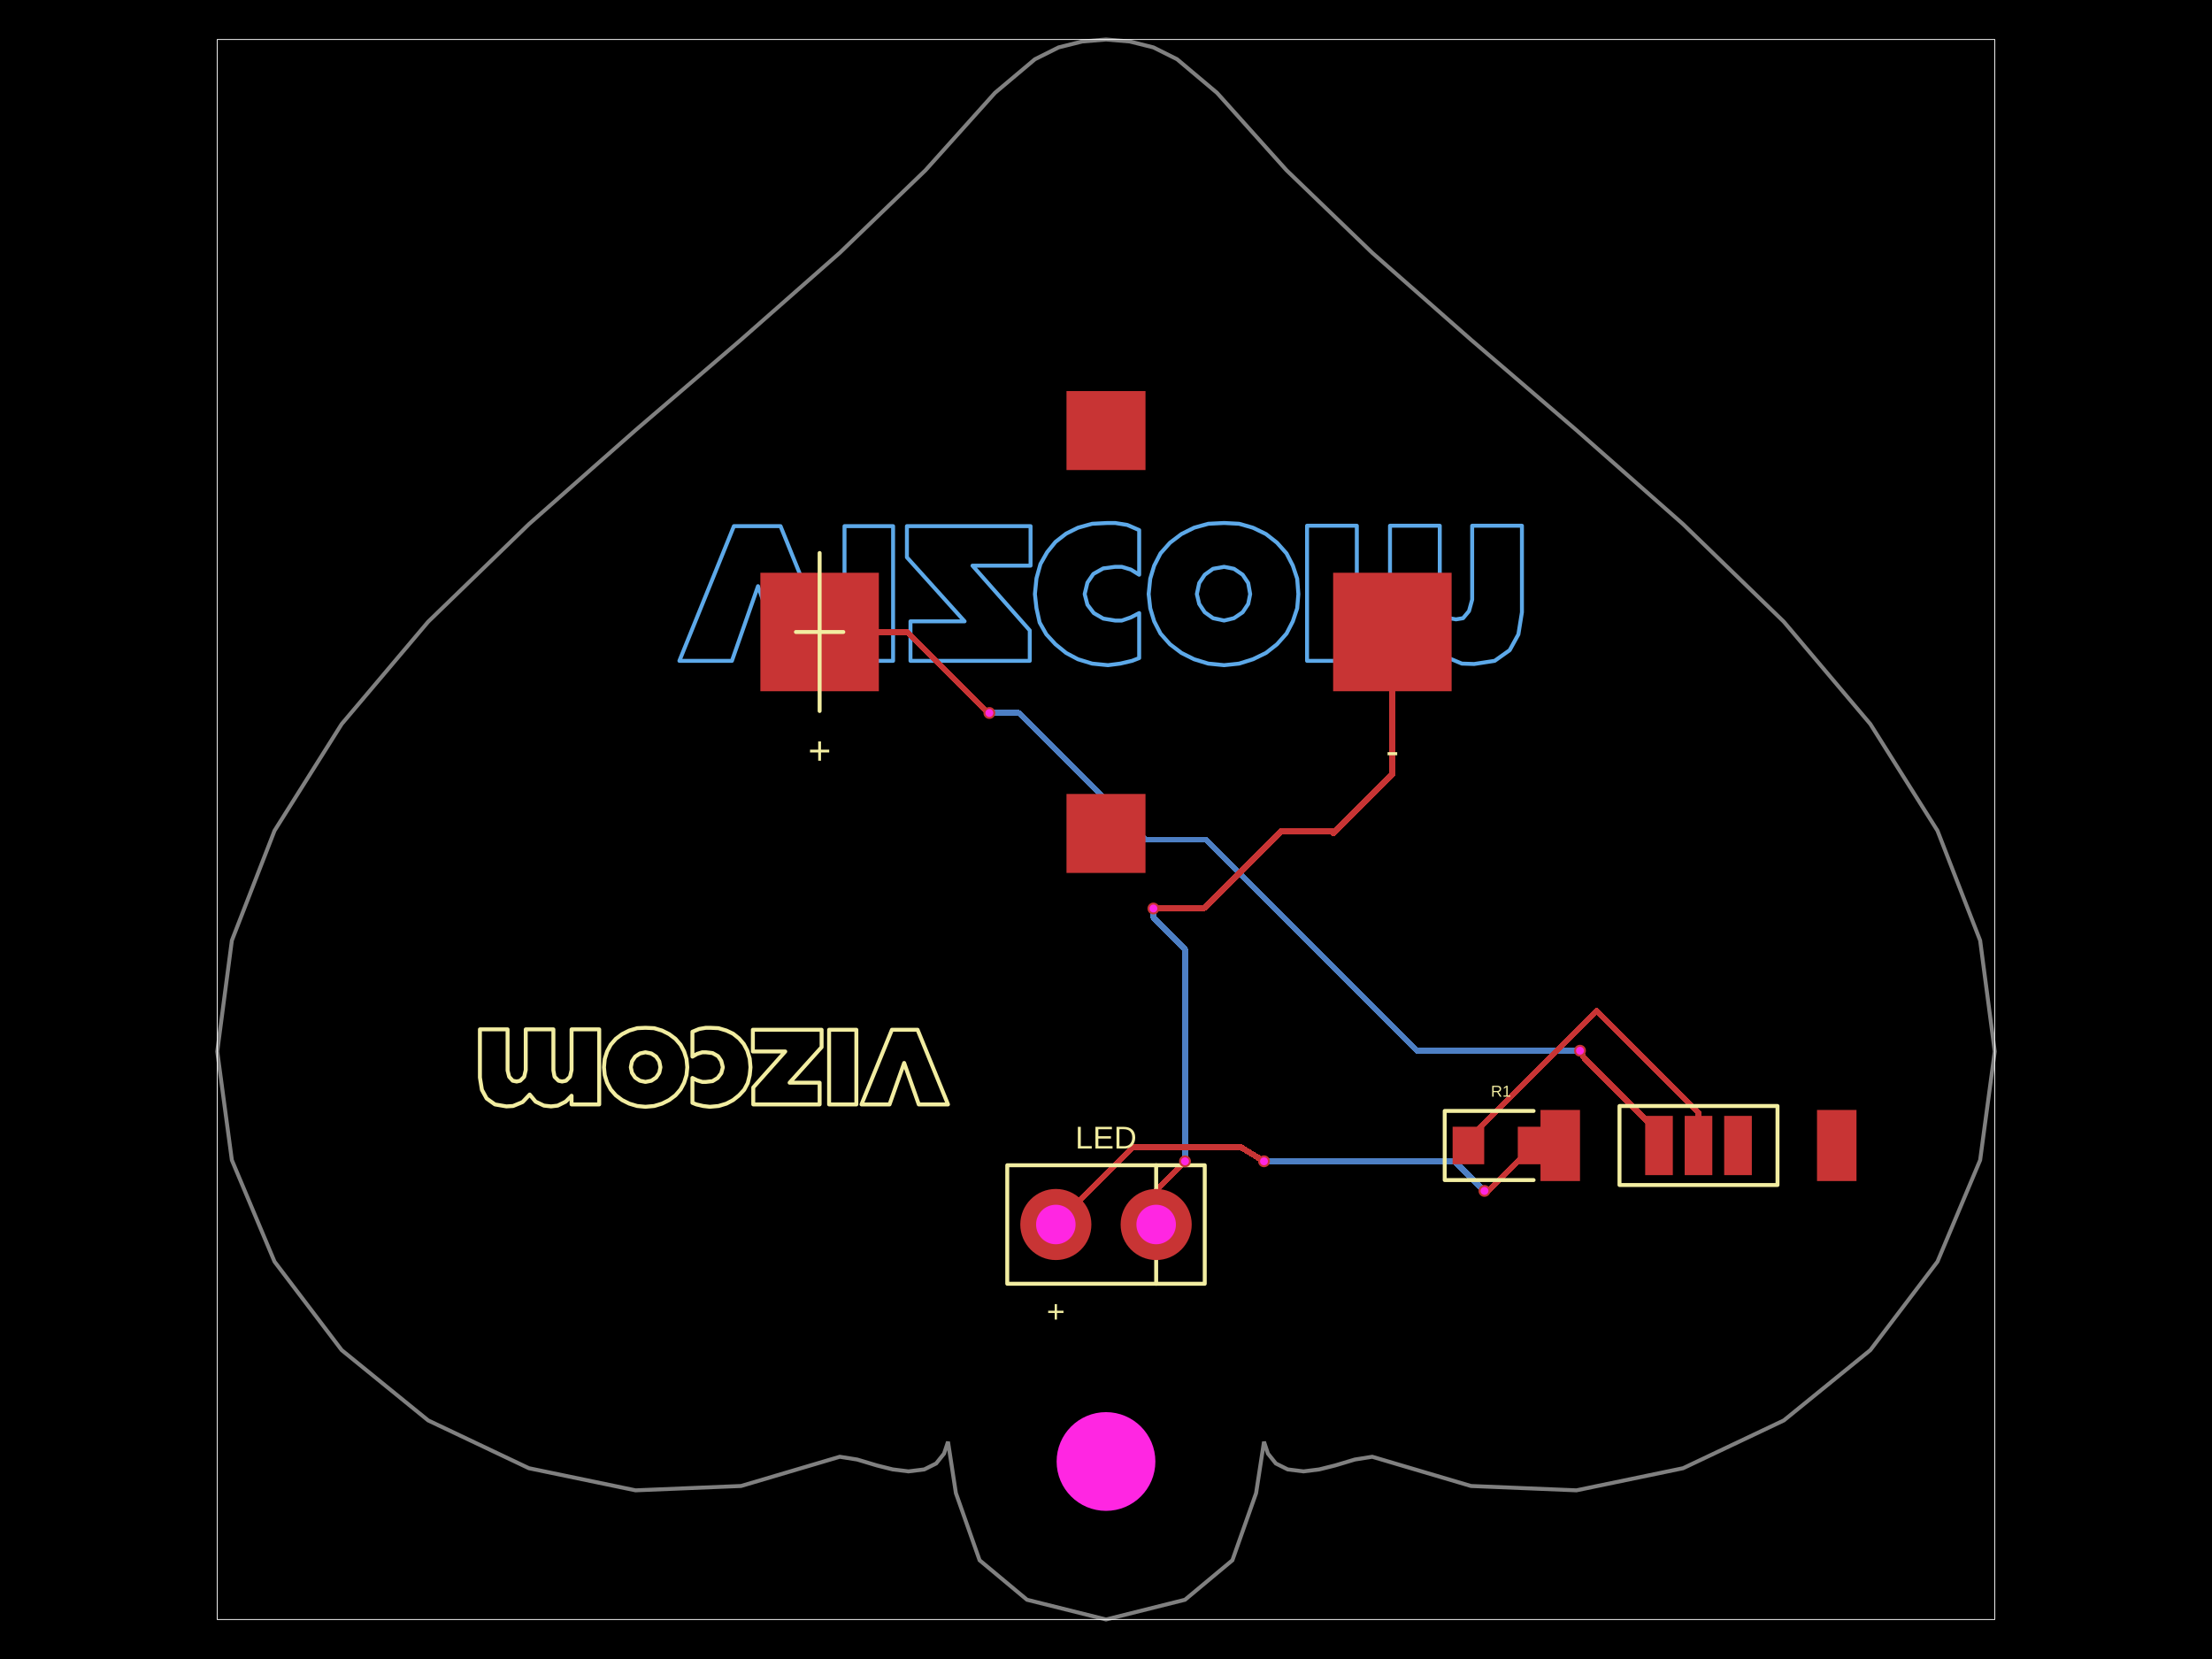
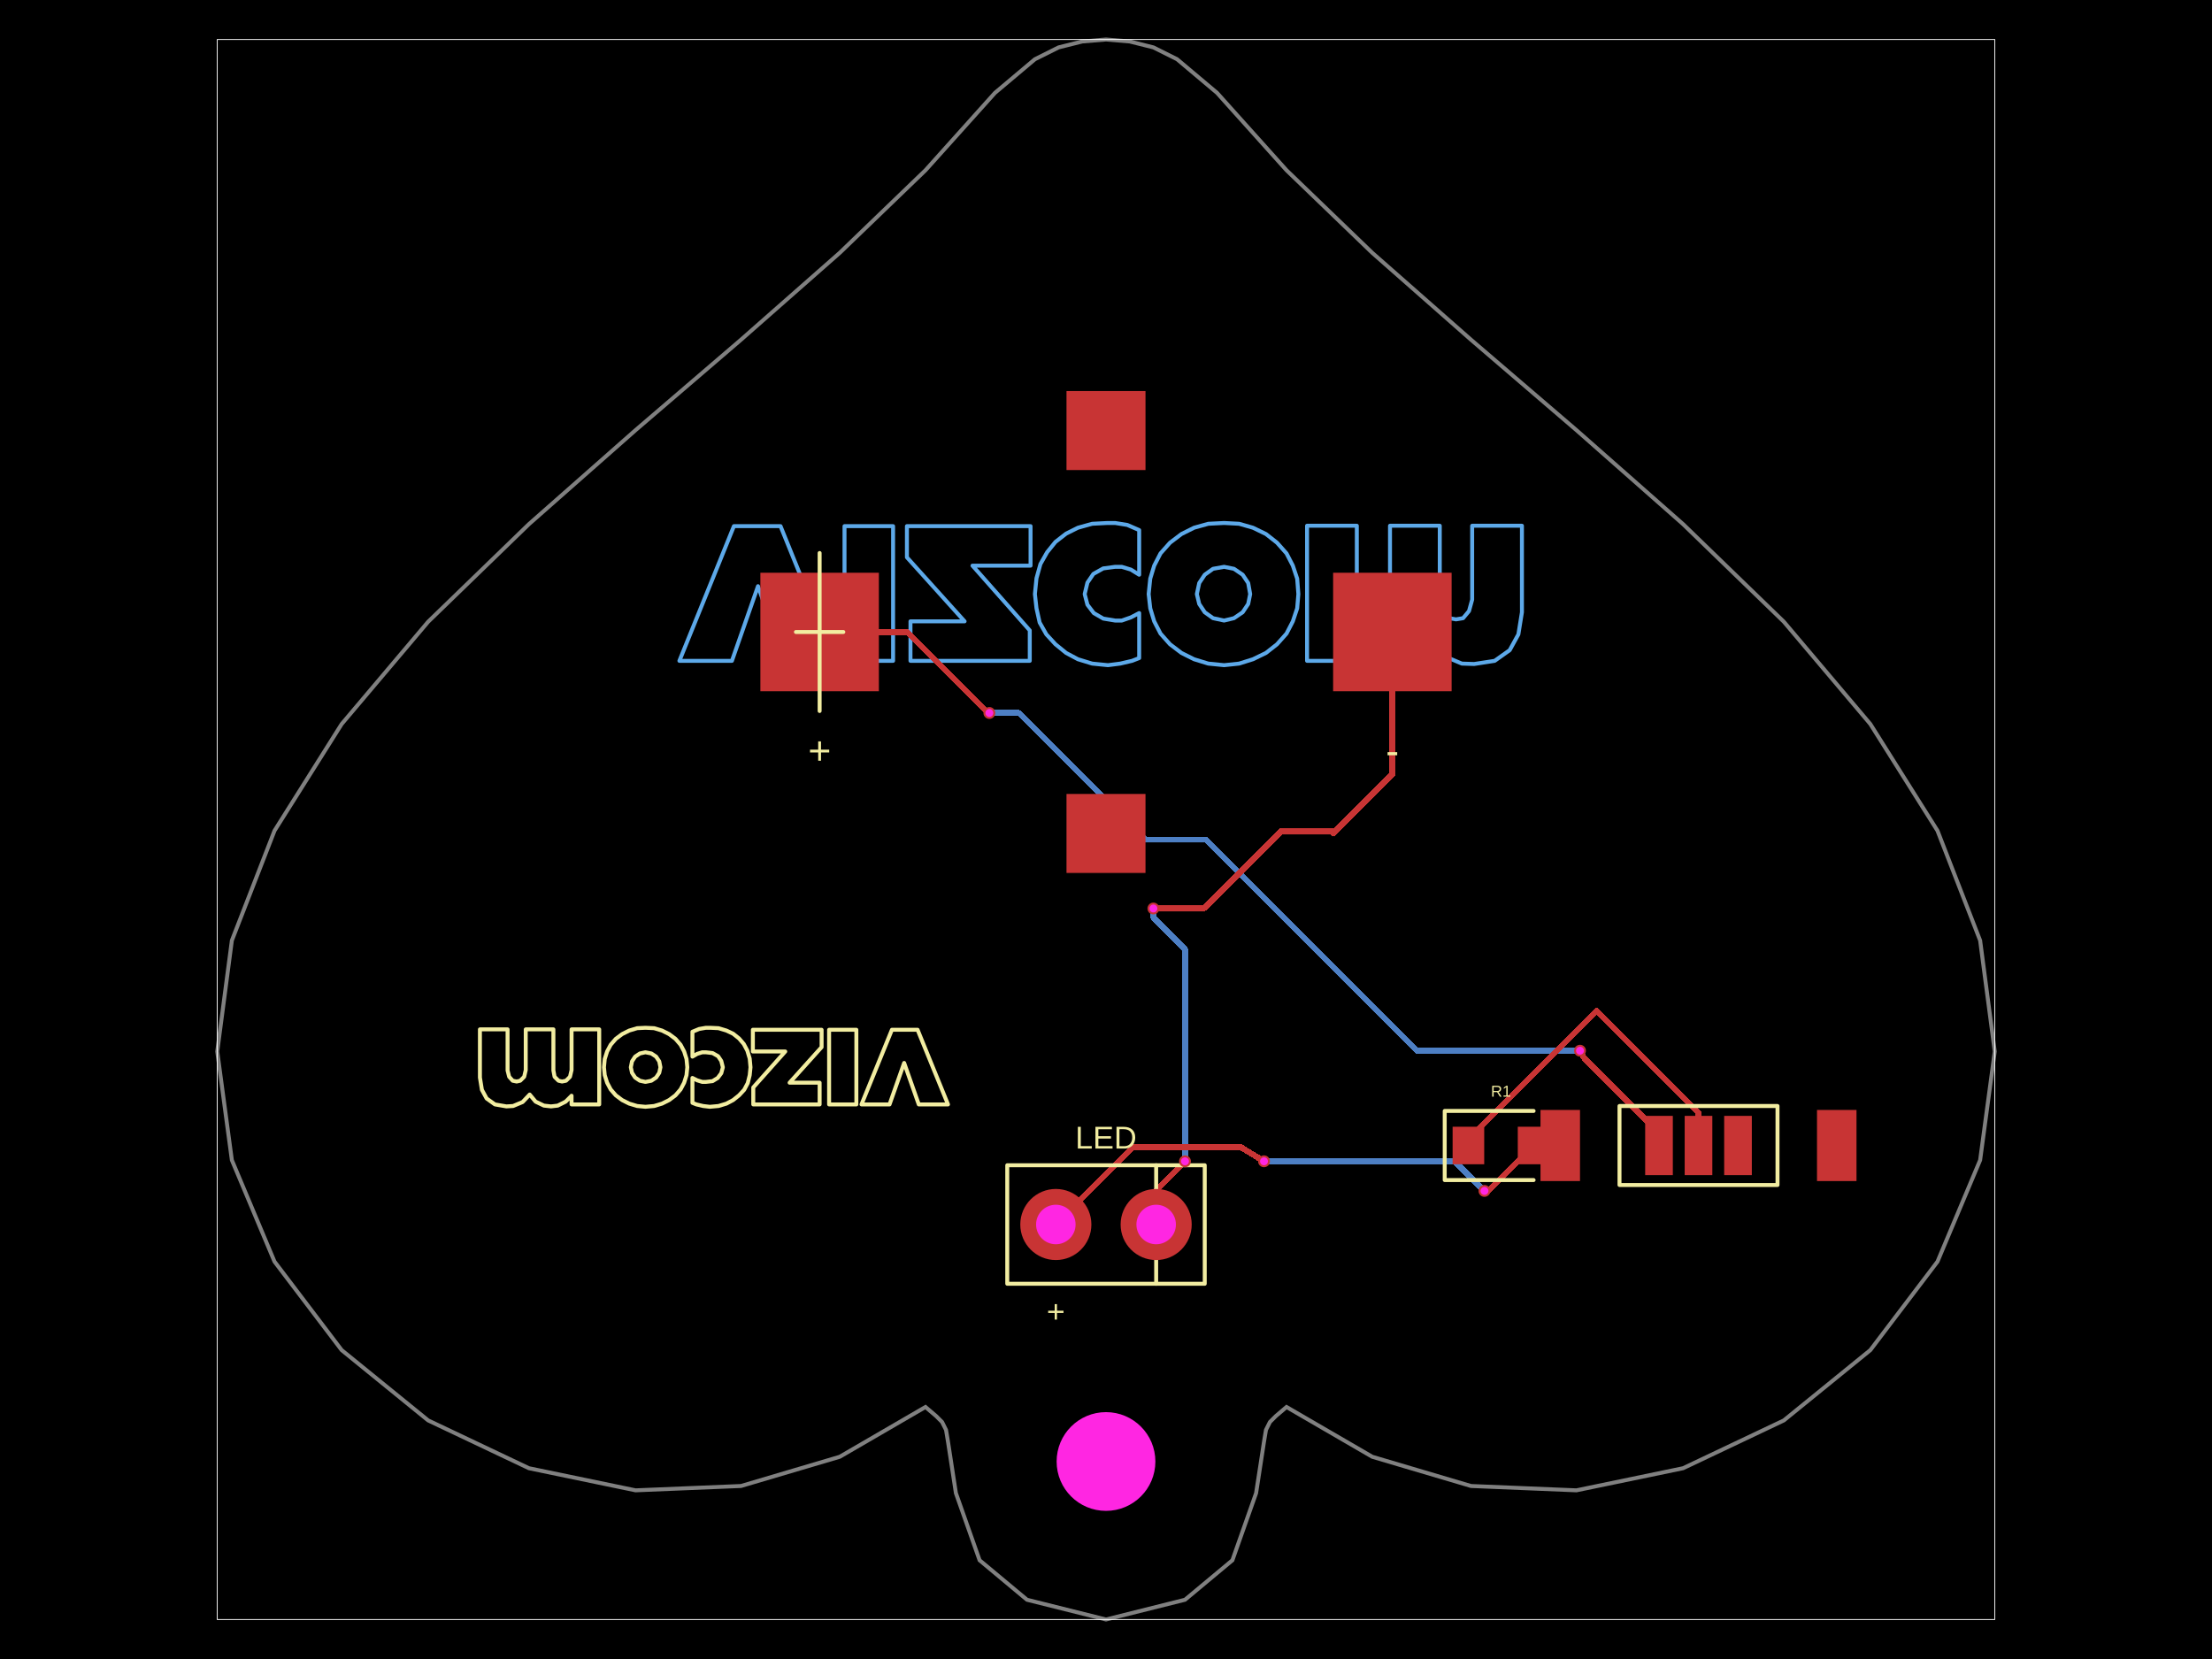
<svg xmlns="http://www.w3.org/2000/svg" width="800" height="600" data-software-used-string="@tscircuit/core@0.0.1112">
  <style />
  <rect class="boundary" x="0" y="0" fill="#000" width="800" height="600" data-type="pcb_background" data-pcb-layer="global" />
  <rect class="pcb-boundary" fill="none" stroke="#fff" stroke-width="0.3" x="78.571" y="14.286" width="642.857" height="571.429" data-type="pcb_boundary" data-pcb-layer="global" />
-   <path class="pcb-board" d="M 400 585.714 L 428.571 578.571 L 445.714 564.286 L 454.286 540 L 457.143 521.429 L 458.571 525.714 L 461.429 529.286 L 465.714 531.429 L 471.429 532.143 L 477.143 531.429 L 482.857 530 L 490 527.857 L 496.286 526.857 L 532 537.429 L 570.143 539 L 608.714 531 L 645.143 513.714 L 676.429 488.286 L 700.714 456.286 L 716.143 419.571 L 721.429 380.286 L 716.143 340.143 L 700.714 300.429 L 676.429 261.857 L 645.143 224.857 L 608.714 189.571 L 570.143 155.571 L 532 122.857 L 496.286 91.429 L 465.286 61.571 L 440.143 33.571 L 425.714 21.429 L 417.143 17.143 L 408.571 15 L 400 14.286 L 391.429 15 L 382.857 17.143 L 374.286 21.429 L 359.857 33.571 L 334.714 61.571 L 303.714 91.429 L 268 122.857 L 229.857 155.571 L 191.286 189.571 L 154.857 224.857 L 123.571 261.857 L 99.286 300.429 L 83.857 340.143 L 78.571 380.286 L 83.857 419.571 L 99.286 456.286 L 123.571 488.286 L 154.857 513.714 L 191.286 531 L 229.857 539 L 268 537.429 L 303.714 526.857 L 310 527.857 L 317.143 530 L 322.857 531.429 L 328.571 532.143 L 334.286 531.429 L 338.571 529.286 L 341.429 525.714 L 342.857 521.429 L 345.714 540 L 354.286 564.286 L 371.429 578.571 Z" fill="none" stroke="rgba(255, 255, 255, 0.5)" stroke-width="1.429" data-type="pcb_board" data-pcb-layer="board" />
+   <path class="pcb-board" d="M 400 585.714 L 428.571 578.571 L 445.714 564.286 L 454.286 540 L 457.143 521.429 L 457.857 517.143 L 459.286 514.286 L 461.429 512.143 L 465.286 508.857 L 496.286 526.857 L 532 537.429 L 570.143 539 L 608.714 531 L 645.143 513.714 L 676.429 488.286 L 700.714 456.286 L 716.143 419.571 L 721.429 380.286 L 716.143 340.143 L 700.714 300.429 L 676.429 261.857 L 645.143 224.857 L 608.714 189.571 L 570.143 155.571 L 532 122.857 L 496.286 91.429 L 465.286 61.571 L 440.143 33.571 L 425.714 21.429 L 417.143 17.143 L 408.571 15 L 400 14.286 L 391.429 15 L 382.857 17.143 L 374.286 21.429 L 359.857 33.571 L 334.714 61.571 L 303.714 91.429 L 268 122.857 L 229.857 155.571 L 191.286 189.571 L 154.857 224.857 L 123.571 261.857 L 99.286 300.429 L 83.857 340.143 L 78.571 380.286 L 83.857 419.571 L 99.286 456.286 L 123.571 488.286 L 154.857 513.714 L 191.286 531 L 229.857 539 L 268 537.429 L 303.714 526.857 L 334.714 508.857 L 338.571 512.143 L 340.714 514.286 L 342.143 517.143 L 342.857 521.429 L 345.714 540 L 354.286 564.286 L 371.429 578.571 Z" fill="none" stroke="rgba(255, 255, 255, 0.5)" stroke-width="1.429" data-type="pcb_board" data-pcb-layer="board" />
  <path class="pcb-trace" stroke="rgb(77, 127, 196)" fill="none" d="M 457.143 420 L 457.143 420" stroke-width="2.143" stroke-linecap="round" stroke-linejoin="round" shape-rendering="crispEdges" data-type="pcb_trace" data-pcb-layer="bottom" />
  <path class="pcb-trace" stroke="rgb(77, 127, 196)" fill="none" d="M 457.143 420 L 526.028 420" stroke-width="2.143" stroke-linecap="round" stroke-linejoin="round" shape-rendering="crispEdges" data-type="pcb_trace" data-pcb-layer="bottom" />
  <path class="pcb-trace" stroke="rgb(77, 127, 196)" fill="none" d="M 526.028 420 L 536.546 430.518" stroke-width="2.143" stroke-linecap="round" stroke-linejoin="round" shape-rendering="crispEdges" data-type="pcb_trace" data-pcb-layer="bottom" />
  <path class="pcb-trace" stroke="rgb(77, 127, 196)" fill="none" d="M 536.546 430.518 L 536.875 430.714" stroke-width="2.143" stroke-linecap="round" stroke-linejoin="round" shape-rendering="crispEdges" data-type="pcb_trace" data-pcb-layer="bottom" />
  <path class="pcb-trace" stroke="rgb(77, 127, 196)" fill="none" d="M 536.875 430.714 L 536.875 430.714" stroke-width="2.143" stroke-linecap="round" stroke-linejoin="round" shape-rendering="crispEdges" data-type="pcb_trace" data-pcb-layer="bottom" />
  <path class="pcb-trace" stroke="rgb(77, 127, 196)" fill="none" d="M 428.571 420 L 428.571 420" stroke-width="2.143" stroke-linecap="round" stroke-linejoin="round" shape-rendering="crispEdges" data-type="pcb_trace" data-pcb-layer="bottom" />
  <path class="pcb-trace" stroke="rgb(77, 127, 196)" fill="none" d="M 428.571 420 L 428.571 343.318" stroke-width="2.143" stroke-linecap="round" stroke-linejoin="round" shape-rendering="crispEdges" data-type="pcb_trace" data-pcb-layer="bottom" />
  <path class="pcb-trace" stroke="rgb(77, 127, 196)" fill="none" d="M 428.571 343.318 L 417.143 331.89" stroke-width="2.143" stroke-linecap="round" stroke-linejoin="round" shape-rendering="crispEdges" data-type="pcb_trace" data-pcb-layer="bottom" />
  <path class="pcb-trace" stroke="rgb(77, 127, 196)" fill="none" d="M 417.143 331.89 L 417.143 328.571" stroke-width="2.143" stroke-linecap="round" stroke-linejoin="round" shape-rendering="crispEdges" data-type="pcb_trace" data-pcb-layer="bottom" />
  <path class="pcb-trace" stroke="rgb(77, 127, 196)" fill="none" d="M 417.143 328.571 L 417.143 328.571" stroke-width="2.143" stroke-linecap="round" stroke-linejoin="round" shape-rendering="crispEdges" data-type="pcb_trace" data-pcb-layer="bottom" />
  <path class="pcb-trace" stroke="rgb(77, 127, 196)" fill="none" d="M 414.286 303.684 L 436.184 303.684" stroke-width="2.143" stroke-linecap="round" stroke-linejoin="round" shape-rendering="crispEdges" data-type="pcb_trace" data-pcb-layer="bottom" />
  <path class="pcb-trace" stroke="rgb(77, 127, 196)" fill="none" d="M 436.184 303.684 L 448.214 315.714" stroke-width="2.143" stroke-linecap="round" stroke-linejoin="round" shape-rendering="crispEdges" data-type="pcb_trace" data-pcb-layer="bottom" />
  <path class="pcb-trace" stroke="rgb(77, 127, 196)" fill="none" d="M 357.821 257.857 L 357.821 257.857" stroke-width="2.143" stroke-linecap="round" stroke-linejoin="round" shape-rendering="crispEdges" data-type="pcb_trace" data-pcb-layer="bottom" />
  <path class="pcb-trace" stroke="rgb(77, 127, 196)" fill="none" d="M 357.821 257.857 L 368.5 257.857" stroke-width="2.143" stroke-linecap="round" stroke-linejoin="round" shape-rendering="crispEdges" data-type="pcb_trace" data-pcb-layer="bottom" />
  <path class="pcb-trace" stroke="rgb(77, 127, 196)" fill="none" d="M 368.5 257.857 L 414.286 303.643" stroke-width="2.143" stroke-linecap="round" stroke-linejoin="round" shape-rendering="crispEdges" data-type="pcb_trace" data-pcb-layer="bottom" />
  <path class="pcb-trace" stroke="rgb(77, 127, 196)" fill="none" d="M 571.429 380 L 571.429 380" stroke-width="2.143" stroke-linecap="round" stroke-linejoin="round" shape-rendering="crispEdges" data-type="pcb_trace" data-pcb-layer="bottom" />
  <path class="pcb-trace" stroke="rgb(77, 127, 196)" fill="none" d="M 571.429 380 L 512.5 380" stroke-width="2.143" stroke-linecap="round" stroke-linejoin="round" shape-rendering="crispEdges" data-type="pcb_trace" data-pcb-layer="bottom" />
  <path class="pcb-trace" stroke="rgb(77, 127, 196)" fill="none" d="M 512.5 380 L 448.214 315.714" stroke-width="2.143" stroke-linecap="round" stroke-linejoin="round" shape-rendering="crispEdges" data-type="pcb_trace" data-pcb-layer="bottom" />
  <path class="pcb-silkscreen pcb-silkscreen-bottom" d="M 265.429 190.286 L 245.714 239 L 264.714 239 L 274.143 212 L 283.714 239 L 302 239 L 282.286 190.286 L 265.429 190.286 Z" fill="none" stroke="#5da9e9" stroke-width="1.429" stroke-linecap="round" stroke-linejoin="round" data-pcb-component-id="null" data-pcb-silkscreen-path-id="pcb_silkscreen_path_13" data-type="pcb_silkscreen_path" data-pcb-layer="bottom" />
  <path class="pcb-silkscreen pcb-silkscreen-bottom" d="M 323 190.286 L 305.429 190.286 L 305.429 239 L 323 239 L 323 190.286 Z" fill="none" stroke="#5da9e9" stroke-width="1.429" stroke-linecap="round" stroke-linejoin="round" data-pcb-component-id="null" data-pcb-silkscreen-path-id="pcb_silkscreen_path_14" data-type="pcb_silkscreen_path" data-pcb-layer="bottom" />
  <path class="pcb-silkscreen pcb-silkscreen-bottom" d="M 372.429 239 L 372.429 228 L 351.714 204.571 L 372.714 204.571 L 372.714 190.286 L 328 190.286 L 328 201.571 L 348.857 224.714 L 329.286 224.714 L 329.286 239 L 372.429 239 Z" fill="none" stroke="#5da9e9" stroke-width="1.429" stroke-linecap="round" stroke-linejoin="round" data-pcb-component-id="null" data-pcb-silkscreen-path-id="pcb_silkscreen_path_15" data-type="pcb_silkscreen_path" data-pcb-layer="bottom" />
  <path class="pcb-silkscreen pcb-silkscreen-bottom" d="M 374.286 214.857 L 374.857 220 L 376 225.143 L 378.429 229.429 L 381.714 233 L 385.571 236.143 L 389.857 238.429 L 395 240 L 400.714 240.571 L 405.143 240 L 409.429 239 L 412 238 L 412 221.714 L 409 223.286 L 405.714 224.429 L 403.286 224.429 L 399 223.714 L 395.571 221.714 L 393.286 218.714 L 392.286 214.857 L 393.286 210.714 L 395.429 207.571 L 399 205.571 L 403.286 205 L 405.714 205 L 409 206 L 412 207.857 L 412 191.714 L 407.714 189.857 L 403.286 189.143 L 400.571 189.143 L 395 189.429 L 389.857 190.857 L 385.571 193 L 381.714 196 L 378.714 199.714 L 376.286 204 L 374.857 209.143 L 374.286 214.857 Z" fill="none" stroke="#5da9e9" stroke-width="1.429" stroke-linecap="round" stroke-linejoin="round" data-pcb-component-id="null" data-pcb-silkscreen-path-id="pcb_silkscreen_path_16" data-type="pcb_silkscreen_path" data-pcb-layer="bottom" />
  <path class="pcb-silkscreen pcb-silkscreen-bottom" d="M 442.714 240.571 L 448.143 240 L 453.143 238.429 L 457.857 236.143 L 461.857 233 L 465.286 229.143 L 467.571 224.714 L 469.143 220 L 469.571 214.857 L 469.143 209.286 L 467.571 204.571 L 465.286 200.143 L 461.857 196.286 L 457.857 193.143 L 453.143 190.857 L 448.143 189.429 L 442.714 189.143 L 437 189.429 L 431.857 190.857 L 427.286 193.143 L 423.143 196.286 L 419.714 200.143 L 417.429 204.571 L 416 209.286 L 415.429 214.857 L 416 220 L 417.429 224.714 L 419.714 229.143 L 423.143 233 L 427.286 236.143 L 431.857 238.429 L 437 240 L 442.714 240.571 Z" fill="none" stroke="#5da9e9" stroke-width="1.429" stroke-linecap="round" stroke-linejoin="round" data-pcb-component-id="null" data-pcb-silkscreen-path-id="pcb_silkscreen_path_17" data-type="pcb_silkscreen_path" data-pcb-layer="bottom" />
  <path class="pcb-silkscreen pcb-silkscreen-bottom" d="M 442.714 224.429 L 438.714 223.571 L 435.714 221.429 L 433.714 218.429 L 432.857 214.857 L 433.714 210.857 L 435.714 207.857 L 438.714 205.714 L 442.714 205 L 446.286 205.714 L 449.429 207.857 L 451.429 210.857 L 452.143 214.857 L 451.429 218.429 L 449.429 221.429 L 446.286 223.571 L 442.714 224.429 Z" fill="none" stroke="#5da9e9" stroke-width="1.429" stroke-linecap="round" stroke-linejoin="round" data-pcb-component-id="null" data-pcb-silkscreen-path-id="pcb_silkscreen_path_18" data-type="pcb_silkscreen_path" data-pcb-layer="bottom" />
  <path class="pcb-silkscreen pcb-silkscreen-bottom" d="M 490.714 216.571 L 490.714 190.143 L 472.714 190.143 L 472.714 239 L 490.714 239 L 490.714 233.286 L 494.571 237.143 L 499.714 239.714 L 504.143 240.143 L 508.714 239.714 L 514.143 237.143 L 518 232.429 L 522.571 237.429 L 528.714 240 L 533.143 240.143 L 540.571 239 L 546 235.143 L 549.143 229.429 L 550.429 221.429 L 550.429 190.143 L 532.429 190.143 L 532.429 216.857 L 531.286 221 L 529.143 223.571 L 526.571 224 L 524.143 223.571 L 521.571 221 L 520.714 216.571 L 520.714 190.143 L 502.714 190.143 L 502.714 216.857 L 501.857 221 L 499.286 223.571 L 497 224 L 494.429 223.571 L 491.714 221 L 490.714 216.571 Z" fill="none" stroke="#5da9e9" stroke-width="1.429" stroke-linecap="round" stroke-linejoin="round" data-pcb-component-id="null" data-pcb-silkscreen-path-id="pcb_silkscreen_path_19" data-type="pcb_silkscreen_path" data-pcb-layer="bottom" />
  <rect class="pcb-pad" fill="rgb(200, 52, 52)" x="275" y="207.143" width="42.857" height="42.857" data-type="pcb_smtpad" data-pcb-layer="top" />
  <rect class="pcb-pad" fill="rgb(200, 52, 52)" x="482.143" y="207.143" width="42.857" height="42.857" data-type="pcb_smtpad" data-pcb-layer="top" />
  <rect class="pcb-pad" fill="rgb(200, 52, 52)" x="385.714" y="287.143" width="28.571" height="28.571" data-type="pcb_smtpad" data-pcb-layer="top" />
  <rect class="pcb-pad" fill="rgb(200, 52, 52)" x="385.714" y="141.429" width="28.571" height="28.571" data-type="pcb_smtpad" data-pcb-layer="top" />
  <rect class="pcb-pad" fill="rgb(200, 52, 52)" x="595" y="403.571" width="10" height="21.429" data-type="pcb_smtpad" data-pcb-layer="top" />
  <rect class="pcb-pad" fill="rgb(200, 52, 52)" x="609.286" y="403.571" width="10" height="21.429" data-type="pcb_smtpad" data-pcb-layer="top" />
  <rect class="pcb-pad" fill="rgb(200, 52, 52)" x="623.571" y="403.571" width="10" height="21.429" data-type="pcb_smtpad" data-pcb-layer="top" />
  <rect class="pcb-pad" fill="rgb(200, 52, 52)" x="557.143" y="401.429" width="14.286" height="25.714" data-type="pcb_smtpad" data-pcb-layer="top" />
  <rect class="pcb-pad" fill="rgb(200, 52, 52)" x="657.143" y="401.429" width="14.286" height="25.714" data-type="pcb_smtpad" data-pcb-layer="top" />
  <rect class="pcb-pad" fill="rgb(200, 52, 52)" x="525.357" y="407.5" width="11.429" height="13.571" data-type="pcb_smtpad" data-pcb-layer="top" />
  <rect class="pcb-pad" fill="rgb(200, 52, 52)" x="548.929" y="407.5" width="11.429" height="13.571" data-type="pcb_smtpad" data-pcb-layer="top" />
  <path class="pcb-trace" stroke="rgb(200, 52, 52)" fill="none" d="M 381.857 442.857 L 409.766 414.948" stroke-width="2.143" stroke-linecap="round" stroke-linejoin="round" shape-rendering="crispEdges" data-type="pcb_trace" data-pcb-layer="top" />
  <path class="pcb-trace" stroke="rgb(200, 52, 52)" fill="none" d="M 409.766 414.948 L 448.865 414.948" stroke-width="2.143" stroke-linecap="round" stroke-linejoin="round" shape-rendering="crispEdges" data-type="pcb_trace" data-pcb-layer="top" />
  <path class="pcb-trace" stroke="rgb(200, 52, 52)" fill="none" d="M 448.865 414.948 L 457.143 420" stroke-width="2.143" stroke-linecap="round" stroke-linejoin="round" shape-rendering="crispEdges" data-type="pcb_trace" data-pcb-layer="top" />
  <path class="pcb-trace" stroke="rgb(200, 52, 52)" fill="none" d="M 457.143 420 L 457.143 420" stroke-width="2.143" stroke-linecap="round" stroke-linejoin="round" shape-rendering="crispEdges" data-type="pcb_trace" data-pcb-layer="top" />
  <path class="pcb-trace" stroke="rgb(200, 52, 52)" fill="none" d="M 536.875 430.714 L 536.875 430.714" stroke-width="2.143" stroke-linecap="round" stroke-linejoin="round" shape-rendering="crispEdges" data-type="pcb_trace" data-pcb-layer="top" />
  <path class="pcb-trace" stroke="rgb(200, 52, 52)" fill="none" d="M 536.875 430.714 L 538.214 430.714" stroke-width="2.143" stroke-linecap="round" stroke-linejoin="round" shape-rendering="crispEdges" data-type="pcb_trace" data-pcb-layer="top" />
  <path class="pcb-trace" stroke="rgb(200, 52, 52)" fill="none" d="M 538.214 430.714 L 554.643 414.286" stroke-width="2.143" stroke-linecap="round" stroke-linejoin="round" shape-rendering="crispEdges" data-type="pcb_trace" data-pcb-layer="top" />
  <path class="pcb-trace" stroke="rgb(200, 52, 52)" fill="none" d="M 531.071 414.286 L 531.071 411.995" stroke-width="2.143" stroke-linecap="round" stroke-linejoin="round" shape-rendering="crispEdges" data-type="pcb_trace" data-pcb-layer="top" />
  <path class="pcb-trace" stroke="rgb(200, 52, 52)" fill="none" d="M 531.071 411.995 L 577.433 365.633" stroke-width="2.143" stroke-linecap="round" stroke-linejoin="round" shape-rendering="crispEdges" data-type="pcb_trace" data-pcb-layer="top" />
  <path class="pcb-trace" stroke="rgb(200, 52, 52)" fill="none" d="M 577.433 365.633 L 614.286 402.486" stroke-width="2.143" stroke-linecap="round" stroke-linejoin="round" shape-rendering="crispEdges" data-type="pcb_trace" data-pcb-layer="top" />
  <path class="pcb-trace" stroke="rgb(200, 52, 52)" fill="none" d="M 614.286 402.486 L 614.286 414.286" stroke-width="2.143" stroke-linecap="round" stroke-linejoin="round" shape-rendering="crispEdges" data-type="pcb_trace" data-pcb-layer="top" />
  <path class="pcb-trace" stroke="rgb(200, 52, 52)" fill="none" d="M 482.143 300.677 L 463.252 300.677" stroke-width="2.143" stroke-linecap="round" stroke-linejoin="round" shape-rendering="crispEdges" data-type="pcb_trace" data-pcb-layer="top" />
  <path class="pcb-trace" stroke="rgb(200, 52, 52)" fill="none" d="M 463.252 300.677 L 448.214 315.714" stroke-width="2.143" stroke-linecap="round" stroke-linejoin="round" shape-rendering="crispEdges" data-type="pcb_trace" data-pcb-layer="top" />
  <path class="pcb-trace" stroke="rgb(200, 52, 52)" fill="none" d="M 503.571 228.571 L 503.571 280" stroke-width="2.143" stroke-linecap="round" stroke-linejoin="round" shape-rendering="crispEdges" data-type="pcb_trace" data-pcb-layer="top" />
  <path class="pcb-trace" stroke="rgb(200, 52, 52)" fill="none" d="M 503.571 280 L 482.143 301.429" stroke-width="2.143" stroke-linecap="round" stroke-linejoin="round" shape-rendering="crispEdges" data-type="pcb_trace" data-pcb-layer="top" />
  <path class="pcb-trace" stroke="rgb(200, 52, 52)" fill="none" d="M 418.143 442.857 L 418.143 430.429" stroke-width="2.143" stroke-linecap="round" stroke-linejoin="round" shape-rendering="crispEdges" data-type="pcb_trace" data-pcb-layer="top" />
  <path class="pcb-trace" stroke="rgb(200, 52, 52)" fill="none" d="M 418.143 430.429 L 427.031 421.54" stroke-width="2.143" stroke-linecap="round" stroke-linejoin="round" shape-rendering="crispEdges" data-type="pcb_trace" data-pcb-layer="top" />
  <path class="pcb-trace" stroke="rgb(200, 52, 52)" fill="none" d="M 427.031 421.54 L 428.571 420" stroke-width="2.143" stroke-linecap="round" stroke-linejoin="round" shape-rendering="crispEdges" data-type="pcb_trace" data-pcb-layer="top" />
  <path class="pcb-trace" stroke="rgb(200, 52, 52)" fill="none" d="M 428.571 420 L 428.571 420" stroke-width="2.143" stroke-linecap="round" stroke-linejoin="round" shape-rendering="crispEdges" data-type="pcb_trace" data-pcb-layer="top" />
  <path class="pcb-trace" stroke="rgb(200, 52, 52)" fill="none" d="M 417.143 328.571 L 417.143 328.571" stroke-width="2.143" stroke-linecap="round" stroke-linejoin="round" shape-rendering="crispEdges" data-type="pcb_trace" data-pcb-layer="top" />
  <path class="pcb-trace" stroke="rgb(200, 52, 52)" fill="none" d="M 417.143 328.571 L 435.357 328.571" stroke-width="2.143" stroke-linecap="round" stroke-linejoin="round" shape-rendering="crispEdges" data-type="pcb_trace" data-pcb-layer="top" />
  <path class="pcb-trace" stroke="rgb(200, 52, 52)" fill="none" d="M 435.357 328.571 L 448.214 315.714" stroke-width="2.143" stroke-linecap="round" stroke-linejoin="round" shape-rendering="crispEdges" data-type="pcb_trace" data-pcb-layer="top" />
  <path class="pcb-trace" stroke="rgb(200, 52, 52)" fill="none" d="M 296.429 228.571 L 328.118 228.571" stroke-width="2.143" stroke-linecap="round" stroke-linejoin="round" shape-rendering="crispEdges" data-type="pcb_trace" data-pcb-layer="top" />
  <path class="pcb-trace" stroke="rgb(200, 52, 52)" fill="none" d="M 328.118 228.571 L 356.259 256.712" stroke-width="2.143" stroke-linecap="round" stroke-linejoin="round" shape-rendering="crispEdges" data-type="pcb_trace" data-pcb-layer="top" />
  <path class="pcb-trace" stroke="rgb(200, 52, 52)" fill="none" d="M 356.259 256.712 L 357.821 257.857" stroke-width="2.143" stroke-linecap="round" stroke-linejoin="round" shape-rendering="crispEdges" data-type="pcb_trace" data-pcb-layer="top" />
  <path class="pcb-trace" stroke="rgb(200, 52, 52)" fill="none" d="M 357.821 257.857 L 357.821 257.857" stroke-width="2.143" stroke-linecap="round" stroke-linejoin="round" shape-rendering="crispEdges" data-type="pcb_trace" data-pcb-layer="top" />
  <path class="pcb-trace" stroke="rgb(200, 52, 52)" fill="none" d="M 600 414.286 L 600 409.708" stroke-width="2.143" stroke-linecap="round" stroke-linejoin="round" shape-rendering="crispEdges" data-type="pcb_trace" data-pcb-layer="top" />
  <path class="pcb-trace" stroke="rgb(200, 52, 52)" fill="none" d="M 600 409.708 L 572.933 382.641" stroke-width="2.143" stroke-linecap="round" stroke-linejoin="round" shape-rendering="crispEdges" data-type="pcb_trace" data-pcb-layer="top" />
  <path class="pcb-trace" stroke="rgb(200, 52, 52)" fill="none" d="M 572.933 382.641 L 571.429 380" stroke-width="2.143" stroke-linecap="round" stroke-linejoin="round" shape-rendering="crispEdges" data-type="pcb_trace" data-pcb-layer="top" />
  <path class="pcb-trace" stroke="rgb(200, 52, 52)" fill="none" d="M 571.429 380 L 571.429 380" stroke-width="2.143" stroke-linecap="round" stroke-linejoin="round" shape-rendering="crispEdges" data-type="pcb_trace" data-pcb-layer="top" />
  <path class="pcb-silkscreen pcb-silkscreen-top" d="M 296.429 257.143 L 296.429 200" fill="none" stroke="#f2eda1" stroke-width="1.429" stroke-linecap="round" stroke-linejoin="round" data-pcb-component-id="pcb_component_0" data-pcb-silkscreen-path-id="pcb_silkscreen_path_0" data-type="pcb_silkscreen_path" data-pcb-layer="top" />
  <path class="pcb-silkscreen pcb-silkscreen-top" d="M 287.857 228.571 L 305 228.571" fill="none" stroke="#f2eda1" stroke-width="1.429" stroke-linecap="round" stroke-linejoin="round" data-pcb-component-id="pcb_component_0" data-pcb-silkscreen-path-id="pcb_silkscreen_path_1" data-type="pcb_silkscreen_path" data-pcb-layer="top" />
  <text x="0" y="0" dx="0" dy="0" fill="#f2eda1" font-family="Arial, sans-serif" font-size="14.286" text-anchor="middle" dominant-baseline="central" transform="matrix(1,0,0,1,296.4286,271.4286)" class="pcb-silkscreen-text pcb-silkscreen-top" data-pcb-silkscreen-text-id="pcb_component_0" stroke="none" data-type="pcb_silkscreen_text" data-pcb-layer="top">+</text>
  <text x="0" y="0" dx="0" dy="0" fill="#f2eda1" font-family="Arial, sans-serif" font-size="14.286" text-anchor="middle" dominant-baseline="central" transform="matrix(1,0,0,1,503.5714,271.4286)" class="pcb-silkscreen-text pcb-silkscreen-top" data-pcb-silkscreen-text-id="pcb_component_0" stroke="none" data-type="pcb_silkscreen_text" data-pcb-layer="top">-</text>
  <path class="pcb-silkscreen pcb-silkscreen-top" d="M 585.714 428.571 L 642.857 428.571 L 642.857 400 L 585.714 400 L 585.714 428.571 Z" fill="none" stroke="#f2eda1" stroke-width="1.429" stroke-linecap="round" stroke-linejoin="round" data-pcb-component-id="pcb_component_1" data-pcb-silkscreen-path-id="pcb_silkscreen_path_2" data-type="pcb_silkscreen_path" data-pcb-layer="top" />
  <path class="pcb-silkscreen pcb-silkscreen-top" d="M 554.643 401.786 L 522.5 401.786 L 522.5 426.786 L 554.643 426.786" fill="none" stroke="#f2eda1" stroke-width="1.429" stroke-linecap="round" stroke-linejoin="round" data-pcb-component-id="pcb_component_2" data-pcb-silkscreen-path-id="pcb_silkscreen_path_3" data-type="pcb_silkscreen_path" data-pcb-layer="top" />
  <text x="0" y="0" dx="0" dy="0" fill="#f2eda1" font-family="Arial, sans-serif" font-size="5.714" text-anchor="middle" dominant-baseline="central" transform="matrix(1,0,0,1,542.8571,394.6429)" class="pcb-silkscreen-text pcb-silkscreen-top" data-pcb-silkscreen-text-id="pcb_component_2" stroke="none" data-type="pcb_silkscreen_text" data-pcb-layer="top">R1</text>
  <path class="pcb-silkscreen pcb-silkscreen-top" d="M 364.286 464.286 L 435.714 464.286 L 435.714 421.429 L 364.286 421.429 L 364.286 464.286 Z" fill="none" stroke="#f2eda1" stroke-width="1.429" stroke-linecap="round" stroke-linejoin="round" data-pcb-component-id="pcb_component_3" data-pcb-silkscreen-path-id="pcb_silkscreen_path_4" data-type="pcb_silkscreen_path" data-pcb-layer="top" />
  <path class="pcb-silkscreen pcb-silkscreen-top" d="M 418.143 464.286 L 418.143 421.429" fill="none" stroke="#f2eda1" stroke-width="1.429" stroke-linecap="round" stroke-linejoin="round" data-pcb-component-id="pcb_component_3" data-pcb-silkscreen-path-id="pcb_silkscreen_path_5" data-type="pcb_silkscreen_path" data-pcb-layer="top" />
  <text x="0" y="0" dx="0" dy="0" fill="#f2eda1" font-family="Arial, sans-serif" font-size="11.429" text-anchor="middle" dominant-baseline="central" transform="matrix(1,0,0,1,381.8571,474.2857)" class="pcb-silkscreen-text pcb-silkscreen-top" data-pcb-silkscreen-text-id="pcb_component_3" stroke="none" data-type="pcb_silkscreen_text" data-pcb-layer="top">+</text>
  <text x="0" y="0" dx="0" dy="0" fill="#f2eda1" font-family="Arial, sans-serif" font-size="11.429" text-anchor="middle" dominant-baseline="central" transform="matrix(1,0,0,1,400,411.4286)" class="pcb-silkscreen-text pcb-silkscreen-top" data-pcb-silkscreen-text-id="pcb_component_3" stroke="none" data-type="pcb_silkscreen_text" data-pcb-layer="top">LED</text>
  <path class="pcb-silkscreen pcb-silkscreen-top" d="M 331.857 372.429 L 342.857 399.429 L 332.286 399.429 L 327 384.429 L 321.714 399.429 L 311.571 399.429 L 322.571 372.429 L 331.857 372.429 Z" fill="none" stroke="#f2eda1" stroke-width="1.429" stroke-linecap="round" stroke-linejoin="round" data-pcb-component-id="null" data-pcb-silkscreen-path-id="pcb_silkscreen_path_6" data-type="pcb_silkscreen_path" data-pcb-layer="top" />
  <path class="pcb-silkscreen pcb-silkscreen-top" d="M 299.857 372.429 L 309.714 372.429 L 309.714 399.429 L 299.857 399.429 L 299.857 372.429 Z" fill="none" stroke="#f2eda1" stroke-width="1.429" stroke-linecap="round" stroke-linejoin="round" data-pcb-component-id="null" data-pcb-silkscreen-path-id="pcb_silkscreen_path_7" data-type="pcb_silkscreen_path" data-pcb-layer="top" />
  <path class="pcb-silkscreen pcb-silkscreen-top" d="M 272.429 399.429 L 272.429 393.286 L 284 380.286 L 272.286 380.286 L 272.286 372.429 L 297.143 372.429 L 297.143 378.714 L 285.571 391.571 L 296.429 391.571 L 296.429 399.429 L 272.429 399.429 Z" fill="none" stroke="#f2eda1" stroke-width="1.429" stroke-linecap="round" stroke-linejoin="round" data-pcb-component-id="null" data-pcb-silkscreen-path-id="pcb_silkscreen_path_8" data-type="pcb_silkscreen_path" data-pcb-layer="top" />
  <path class="pcb-silkscreen pcb-silkscreen-top" d="M 271.429 386 L 271.143 388.857 L 270.429 391.714 L 269.143 394.143 L 267.286 396.143 L 265.143 397.857 L 262.714 399.143 L 259.857 400 L 256.714 400.286 L 254.286 400 L 251.857 399.429 L 250.429 398.857 L 250.429 389.857 L 252.143 390.714 L 254 391.286 L 255.286 391.286 L 257.714 391 L 259.571 389.857 L 260.857 388.143 L 261.429 386 L 260.857 383.714 L 259.714 382 L 257.714 380.857 L 255.286 380.571 L 254 380.571 L 252.143 381.143 L 250.429 382.143 L 250.429 373.143 L 252.857 372.143 L 255.286 371.714 L 256.857 371.714 L 259.857 371.857 L 262.714 372.714 L 265.143 373.857 L 267.286 375.571 L 269 377.571 L 270.286 380 L 271.143 382.857 L 271.429 386 Z" fill="none" stroke="#f2eda1" stroke-width="1.429" stroke-linecap="round" stroke-linejoin="round" data-pcb-component-id="null" data-pcb-silkscreen-path-id="pcb_silkscreen_path_9" data-type="pcb_silkscreen_path" data-pcb-layer="top" />
  <path class="pcb-silkscreen pcb-silkscreen-top" d="M 233.429 400.286 L 230.429 400 L 227.571 399.143 L 225 397.857 L 222.714 396.143 L 220.857 394 L 219.571 391.571 L 218.714 388.857 L 218.429 386 L 218.714 383 L 219.571 380.286 L 220.857 377.857 L 222.714 375.714 L 225 374 L 227.571 372.714 L 230.429 371.857 L 233.429 371.714 L 236.571 371.857 L 239.429 372.714 L 242 374 L 244.286 375.714 L 246.143 377.857 L 247.429 380.286 L 248.286 383 L 248.571 386 L 248.286 388.857 L 247.429 391.571 L 246.143 394 L 244.286 396.143 L 242 397.857 L 239.429 399.143 L 236.571 400 L 233.429 400.286 Z" fill="none" stroke="#f2eda1" stroke-width="1.429" stroke-linecap="round" stroke-linejoin="round" data-pcb-component-id="null" data-pcb-silkscreen-path-id="pcb_silkscreen_path_10" data-type="pcb_silkscreen_path" data-pcb-layer="top" />
  <path class="pcb-silkscreen pcb-silkscreen-top" d="M 233.429 391.286 L 235.571 390.857 L 237.286 389.714 L 238.429 388 L 238.857 386 L 238.429 383.857 L 237.286 382.143 L 235.571 381 L 233.429 380.571 L 231.429 381 L 229.714 382.143 L 228.571 383.857 L 228.143 386 L 228.571 388 L 229.714 389.714 L 231.429 390.857 L 233.429 391.286 Z" fill="none" stroke="#f2eda1" stroke-width="1.429" stroke-linecap="round" stroke-linejoin="round" data-pcb-component-id="null" data-pcb-silkscreen-path-id="pcb_silkscreen_path_11" data-type="pcb_silkscreen_path" data-pcb-layer="top" />
  <path class="pcb-silkscreen pcb-silkscreen-top" d="M 206.714 387 L 206.714 372.286 L 216.714 372.286 L 216.714 399.429 L 206.714 399.429 L 206.714 396.286 L 204.571 398.429 L 201.714 399.857 L 199.286 400.143 L 196.714 399.857 L 193.714 398.429 L 191.571 395.857 L 189 398.571 L 185.571 400 L 183.143 400.143 L 179 399.429 L 176 397.286 L 174.286 394.143 L 173.571 389.714 L 173.571 372.286 L 183.571 372.286 L 183.571 387.143 L 184.143 389.429 L 185.429 390.857 L 186.857 391.143 L 188.143 390.857 L 189.571 389.429 L 190.143 387 L 190.143 372.286 L 200.143 372.286 L 200.143 387.143 L 200.571 389.429 L 202 390.857 L 203.286 391.143 L 204.714 390.857 L 206.143 389.429 L 206.714 387 Z" fill="none" stroke="#f2eda1" stroke-width="1.429" stroke-linecap="round" stroke-linejoin="round" data-pcb-component-id="null" data-pcb-silkscreen-path-id="pcb_silkscreen_path_12" data-type="pcb_silkscreen_path" data-pcb-layer="top" />
  <g data-type="pcb_plated_hole" data-pcb-layer="through">
    <circle class="pcb-hole-outer" fill="rgb(200, 52, 52)" cx="381.857" cy="442.857" r="12.857" data-type="pcb_plated_hole" data-pcb-layer="top" />
    <circle class="pcb-hole-inner" fill="#FF26E2" cx="381.857" cy="442.857" r="7.143" data-type="pcb_plated_hole_drill" data-pcb-layer="drill" />
  </g>
  <g data-type="pcb_plated_hole" data-pcb-layer="through">
    <circle class="pcb-hole-outer" fill="rgb(200, 52, 52)" cx="418.143" cy="442.857" r="12.857" data-type="pcb_plated_hole" data-pcb-layer="top" />
    <circle class="pcb-hole-inner" fill="#FF26E2" cx="418.143" cy="442.857" r="7.143" data-type="pcb_plated_hole_drill" data-pcb-layer="drill" />
  </g>
  <g data-type="pcb_via" data-pcb-layer="through">
    <circle class="pcb-hole-outer" fill="rgb(200, 52, 52)" cx="457.143" cy="420" r="2.143" data-type="pcb_via" data-pcb-layer="top" />
    <circle class="pcb-hole-inner" fill="#FF26E2" cx="457.143" cy="420" r="1.429" data-type="pcb_via" data-pcb-layer="drill" />
  </g>
  <g data-type="pcb_via" data-pcb-layer="through">
    <circle class="pcb-hole-outer" fill="rgb(200, 52, 52)" cx="536.875" cy="430.714" r="2.143" data-type="pcb_via" data-pcb-layer="top" />
    <circle class="pcb-hole-inner" fill="#FF26E2" cx="536.875" cy="430.714" r="1.429" data-type="pcb_via" data-pcb-layer="drill" />
  </g>
  <g data-type="pcb_via" data-pcb-layer="through">
    <circle class="pcb-hole-outer" fill="rgb(200, 52, 52)" cx="428.571" cy="420" r="2.143" data-type="pcb_via" data-pcb-layer="top" />
    <circle class="pcb-hole-inner" fill="#FF26E2" cx="428.571" cy="420" r="1.429" data-type="pcb_via" data-pcb-layer="drill" />
  </g>
  <g data-type="pcb_via" data-pcb-layer="through">
    <circle class="pcb-hole-outer" fill="rgb(200, 52, 52)" cx="417.143" cy="328.571" r="2.143" data-type="pcb_via" data-pcb-layer="top" />
    <circle class="pcb-hole-inner" fill="#FF26E2" cx="417.143" cy="328.571" r="1.429" data-type="pcb_via" data-pcb-layer="drill" />
  </g>
  <g data-type="pcb_via" data-pcb-layer="through">
    <circle class="pcb-hole-outer" fill="rgb(200, 52, 52)" cx="357.821" cy="257.857" r="2.143" data-type="pcb_via" data-pcb-layer="top" />
    <circle class="pcb-hole-inner" fill="#FF26E2" cx="357.821" cy="257.857" r="1.429" data-type="pcb_via" data-pcb-layer="drill" />
  </g>
  <g data-type="pcb_via" data-pcb-layer="through">
    <circle class="pcb-hole-outer" fill="rgb(200, 52, 52)" cx="571.429" cy="380" r="2.143" data-type="pcb_via" data-pcb-layer="top" />
    <circle class="pcb-hole-inner" fill="#FF26E2" cx="571.429" cy="380" r="1.429" data-type="pcb_via" data-pcb-layer="drill" />
  </g>
  <circle class="pcb-hole" cx="400" cy="528.571" r="17.857" fill="#FF26E2" data-type="pcb_hole" data-pcb-layer="drill" />
</svg>
